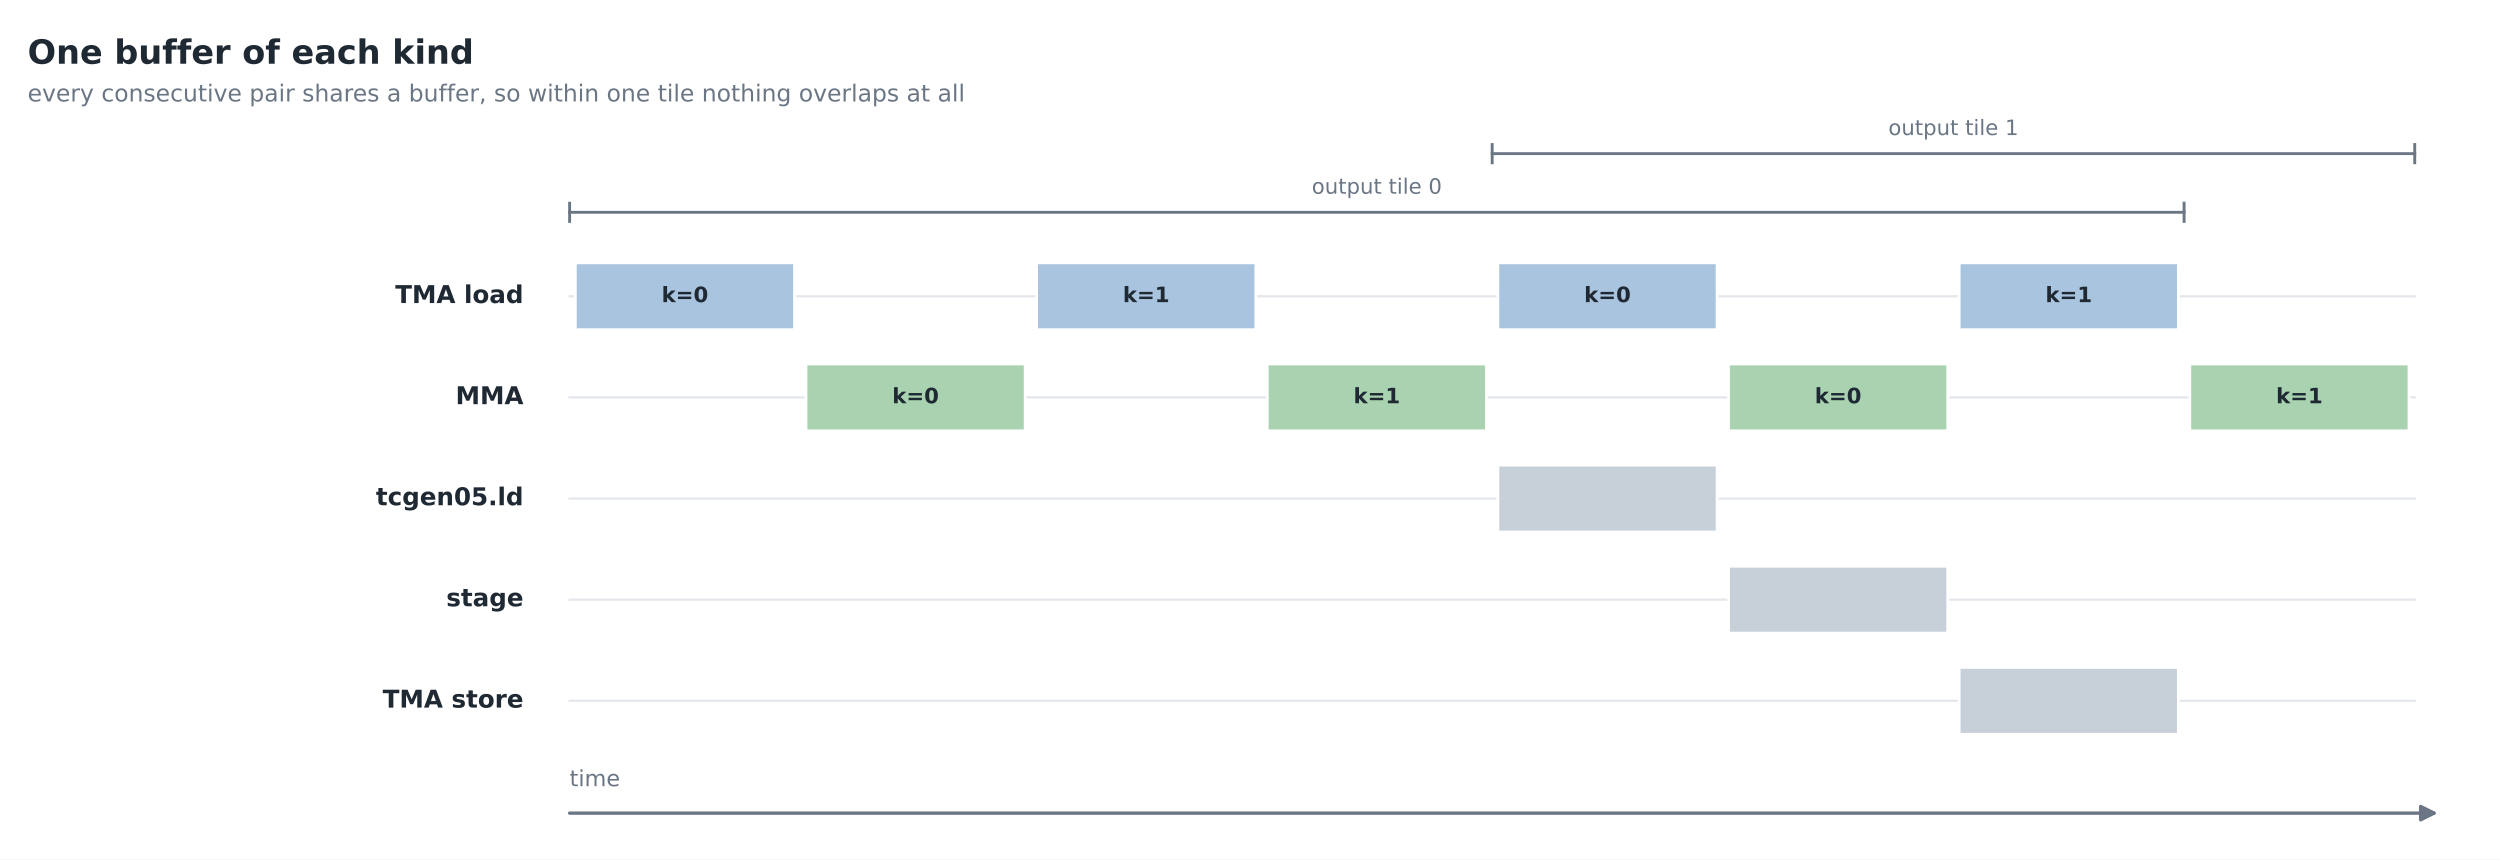
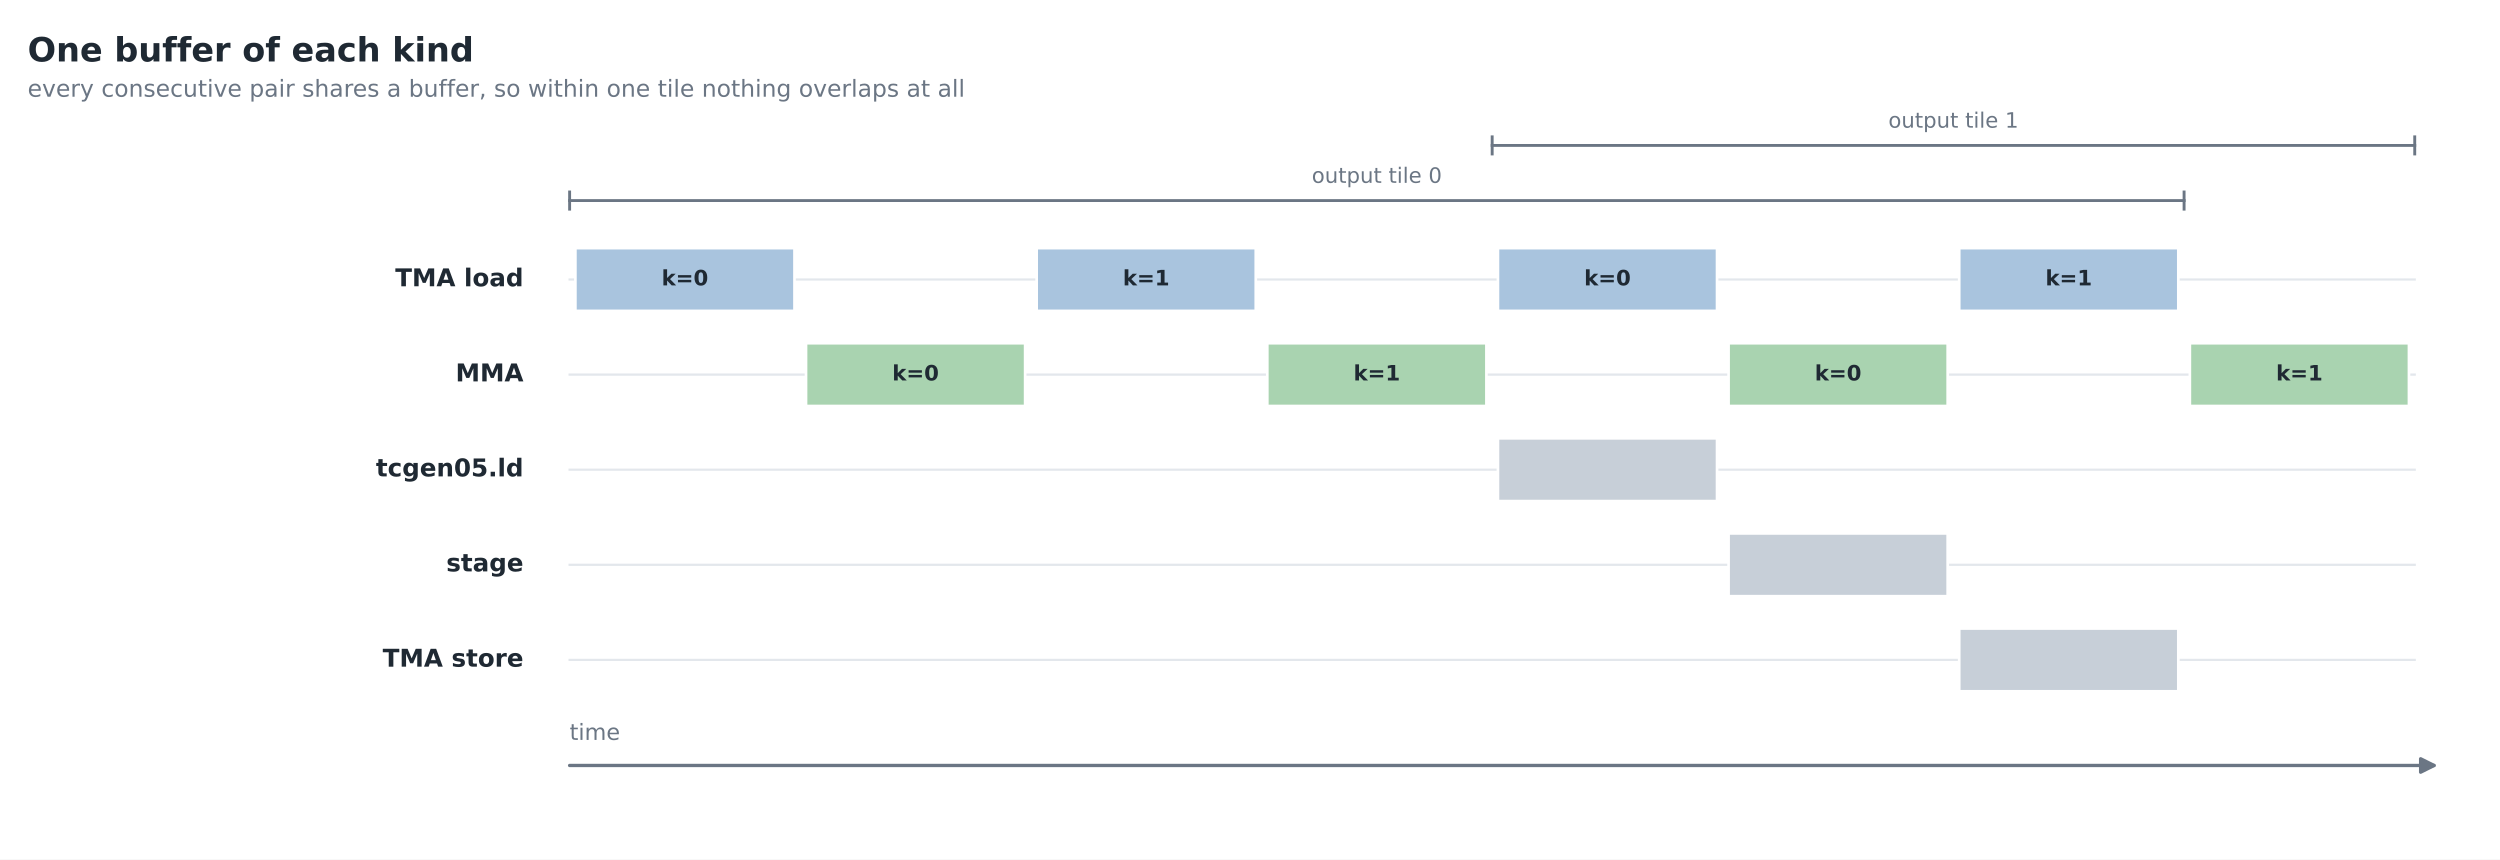
<svg xmlns="http://www.w3.org/2000/svg" xmlns:xlink="http://www.w3.org/1999/xlink" width="1119.2pt" height="384.8pt" viewBox="0 0 1119.2 384.8" version="1.1">
  <defs>
    <style type="text/css">*{stroke-linejoin: round; stroke-linecap: butt}</style>
  </defs>
  <g id="figure_1">
    <g id="patch_1">
      <path d="M 0 384.8  L 1119.2 384.8  L 1119.2 0  L 0 0  z " style="fill: #ffffff" />
    </g>
    <g id="axes_1">
      <g id="line2d_1">
-         <path d="M 255.006 132.629  L 1081.024 132.629  " clip-path="url(#p5049f41bbf)" style="fill: none; stroke: #e3e7ec; stroke-linecap: square" />
+         <path d="M 255.006 125.132  L 1081.024 125.132  " clip-path="url(#pa8f46f84d2)" style="fill: none; stroke: #e3e7ec; stroke-linecap: square" />
      </g>
      <g id="line2d_2">
-         <path d="M 255.006 177.91  L 1081.024 177.91  " clip-path="url(#p5049f41bbf)" style="fill: none; stroke: #e3e7ec; stroke-linecap: square" />
+         <path d="M 255.006 167.707  L 1081.024 167.707  " clip-path="url(#pa8f46f84d2)" style="fill: none; stroke: #e3e7ec; stroke-linecap: square" />
      </g>
      <g id="line2d_3">
-         <path d="M 255.006 223.191  L 1081.024 223.191  " clip-path="url(#p5049f41bbf)" style="fill: none; stroke: #e3e7ec; stroke-linecap: square" />
+         <path d="M 255.006 210.281  L 1081.024 210.281  " clip-path="url(#pa8f46f84d2)" style="fill: none; stroke: #e3e7ec; stroke-linecap: square" />
      </g>
      <g id="line2d_4">
-         <path d="M 255.006 268.472  L 1081.024 268.472  " clip-path="url(#p5049f41bbf)" style="fill: none; stroke: #e3e7ec; stroke-linecap: square" />
+         <path d="M 255.006 252.856  L 1081.024 252.856  " clip-path="url(#pa8f46f84d2)" style="fill: none; stroke: #e3e7ec; stroke-linecap: square" />
      </g>
      <g id="line2d_5">
-         <path d="M 255.006 313.754  L 1081.024 313.754  " clip-path="url(#p5049f41bbf)" style="fill: none; stroke: #e3e7ec; stroke-linecap: square" />
+         <path d="M 255.006 295.431  L 1081.024 295.431  " clip-path="url(#pa8f46f84d2)" style="fill: none; stroke: #e3e7ec; stroke-linecap: square" />
      </g>
      <g id="patch_2">
-         <path d="M 255.006 364.016  Q 673.178 364.016 1089.672 364.016  " clip-path="url(#p5049f41bbf)" style="fill: none; stroke: #6b7684; stroke-width: 1.5; stroke-linecap: round" />
-         <path d="M 1083.672 361.016  L 1089.672 364.016  L 1083.672 367.016  z " clip-path="url(#p5049f41bbf)" style="fill: #6b7684; stroke: #6b7684; stroke-width: 1.5; stroke-linecap: round" />
+         <path d="M 255.006 342.689  Q 673.178 342.689 1089.672 342.689  " clip-path="url(#pa8f46f84d2)" style="fill: none; stroke: #6b7684; stroke-width: 1.5; stroke-linecap: round" />
+         <path d="M 1083.672 339.689  L 1089.672 342.689  L 1083.672 345.689  z " clip-path="url(#pa8f46f84d2)" style="fill: #6b7684; stroke: #6b7684; stroke-width: 1.5; stroke-linecap: round" />
      </g>
      <g id="line2d_6">
-         <path d="M 255.006 95.045  L 977.772 95.045  " clip-path="url(#p5049f41bbf)" style="fill: none; stroke: #6b7684; stroke-width: 1.3; stroke-linecap: square" />
+         <path d="M 255.006 89.795  L 977.772 89.795  " clip-path="url(#pa8f46f84d2)" style="fill: none; stroke: #6b7684; stroke-width: 1.3; stroke-linecap: square" />
      </g>
      <g id="line2d_7">
-         <path d="M 255.006 99.121  L 255.006 90.97  " clip-path="url(#p5049f41bbf)" style="fill: none; stroke: #6b7684; stroke-width: 1.3; stroke-linecap: square" />
+         <path d="M 255.006 93.627  L 255.006 85.963  " clip-path="url(#pa8f46f84d2)" style="fill: none; stroke: #6b7684; stroke-width: 1.3; stroke-linecap: square" />
      </g>
      <g id="line2d_8">
-         <path d="M 977.772 99.121  L 977.772 90.97  " clip-path="url(#p5049f41bbf)" style="fill: none; stroke: #6b7684; stroke-width: 1.3; stroke-linecap: square" />
+         <path d="M 977.772 93.627  L 977.772 85.963  " clip-path="url(#pa8f46f84d2)" style="fill: none; stroke: #6b7684; stroke-width: 1.3; stroke-linecap: square" />
      </g>
      <g id="line2d_9">
-         <path d="M 668.015 68.782  L 1081.024 68.782  " clip-path="url(#p5049f41bbf)" style="fill: none; stroke: #6b7684; stroke-width: 1.3; stroke-linecap: square" />
+         <path d="M 668.015 65.102  L 1081.024 65.102  " clip-path="url(#pa8f46f84d2)" style="fill: none; stroke: #6b7684; stroke-width: 1.3; stroke-linecap: square" />
      </g>
      <g id="line2d_10">
-         <path d="M 668.015 72.858  L 668.015 64.707  " clip-path="url(#p5049f41bbf)" style="fill: none; stroke: #6b7684; stroke-width: 1.3; stroke-linecap: square" />
+         <path d="M 668.015 68.933  L 668.015 61.27  " clip-path="url(#pa8f46f84d2)" style="fill: none; stroke: #6b7684; stroke-width: 1.3; stroke-linecap: square" />
      </g>
      <g id="line2d_11">
-         <path d="M 1081.024 72.858  L 1081.024 64.707  " clip-path="url(#p5049f41bbf)" style="fill: none; stroke: #6b7684; stroke-width: 1.3; stroke-linecap: square" />
+         <path d="M 1081.024 68.933  L 1081.024 61.27  " clip-path="url(#pa8f46f84d2)" style="fill: none; stroke: #6b7684; stroke-width: 1.3; stroke-linecap: square" />
      </g>
      <g id="text_1">
-         <g style="fill: #1f2933" transform="translate(176.9369 135.6642) scale(0.11 -0.11)">
+         <g style="fill: #1f2933" transform="translate(176.9369 128.1673) scale(0.11 -0.11)">
          <defs>
            <path id="DejaVuSans-Bold-54" d="M 31 4666  L 4331 4666  L 4331 3756  L 2784 3756  L 2784 0  L 1581 0  L 1581 3756  L 31 3756  L 31 4666  z " transform="scale(0.015625)" />
            <path id="DejaVuSans-Bold-4d" d="M 588 4666  L 2119 4666  L 3181 2169  L 4250 4666  L 5778 4666  L 5778 0  L 4641 0  L 4641 3413  L 3566 897  L 2803 897  L 1728 3413  L 1728 0  L 588 0  L 588 4666  z " transform="scale(0.015625)" />
            <path id="DejaVuSans-Bold-41" d="M 3419 850  L 1538 850  L 1241 0  L 31 0  L 1759 4666  L 3194 4666  L 4922 0  L 3713 0  L 3419 850  z M 1838 1716  L 3116 1716  L 2478 3572  L 1838 1716  z " transform="scale(0.015625)" />
            <path id="DejaVuSans-Bold-20" transform="scale(0.015625)" />
            <path id="DejaVuSans-Bold-6c" d="M 538 4863  L 1656 4863  L 1656 0  L 538 0  L 538 4863  z " transform="scale(0.015625)" />
            <path id="DejaVuSans-Bold-6f" d="M 2203 2784  Q 1831 2784 1636 2517  Q 1441 2250 1441 1747  Q 1441 1244 1636 976  Q 1831 709 2203 709  Q 2569 709 2762 976  Q 2956 1244 2956 1747  Q 2956 2250 2762 2517  Q 2569 2784 2203 2784  z M 2203 3584  Q 3106 3584 3614 3096  Q 4122 2609 4122 1747  Q 4122 884 3614 396  Q 3106 -91 2203 -91  Q 1297 -91 786 396  Q 275 884 275 1747  Q 275 2609 786 3096  Q 1297 3584 2203 3584  z " transform="scale(0.015625)" />
            <path id="DejaVuSans-Bold-61" d="M 2106 1575  Q 1756 1575 1579 1456  Q 1403 1338 1403 1106  Q 1403 894 1545 773  Q 1688 653 1941 653  Q 2256 653 2472 879  Q 2688 1106 2688 1447  L 2688 1575  L 2106 1575  z M 3816 1997  L 3816 0  L 2688 0  L 2688 519  Q 2463 200 2181 54  Q 1900 -91 1497 -91  Q 953 -91 614 226  Q 275 544 275 1050  Q 275 1666 698 1953  Q 1122 2241 2028 2241  L 2688 2241  L 2688 2328  Q 2688 2594 2478 2717  Q 2269 2841 1825 2841  Q 1466 2841 1156 2769  Q 847 2697 581 2553  L 581 3406  Q 941 3494 1303 3539  Q 1666 3584 2028 3584  Q 2975 3584 3395 3211  Q 3816 2838 3816 1997  z " transform="scale(0.015625)" />
            <path id="DejaVuSans-Bold-64" d="M 2919 2988  L 2919 4863  L 4044 4863  L 4044 0  L 2919 0  L 2919 506  Q 2688 197 2409 53  Q 2131 -91 1766 -91  Q 1119 -91 703 423  Q 288 938 288 1747  Q 288 2556 703 3070  Q 1119 3584 1766 3584  Q 2128 3584 2408 3439  Q 2688 3294 2919 2988  z M 2181 722  Q 2541 722 2730 984  Q 2919 1247 2919 1747  Q 2919 2247 2730 2509  Q 2541 2772 2181 2772  Q 1825 2772 1636 2509  Q 1447 2247 1447 1747  Q 1447 1247 1636 984  Q 1825 722 2181 722  z " transform="scale(0.015625)" />
          </defs>
          <use xlink:href="#DejaVuSans-Bold-54" />
          <use xlink:href="#DejaVuSans-Bold-4d" transform="translate(68.21289 0)" />
          <use xlink:href="#DejaVuSans-Bold-41" transform="translate(167.7246 0)" />
          <use xlink:href="#DejaVuSans-Bold-20" transform="translate(245.1172 0)" />
          <use xlink:href="#DejaVuSans-Bold-6c" transform="translate(279.9316 0)" />
          <use xlink:href="#DejaVuSans-Bold-6f" transform="translate(314.209 0)" />
          <use xlink:href="#DejaVuSans-Bold-61" transform="translate(382.9102 0)" />
          <use xlink:href="#DejaVuSans-Bold-64" transform="translate(450.3906 0)" />
        </g>
      </g>
      <g id="text_2">
-         <g style="fill: #1f2933" transform="translate(203.9487 180.9453) scale(0.11 -0.11)">
+         <g style="fill: #1f2933" transform="translate(203.9487 170.742) scale(0.11 -0.11)">
          <use xlink:href="#DejaVuSans-Bold-4d" />
          <use xlink:href="#DejaVuSans-Bold-4d" transform="translate(99.51172 0)" />
          <use xlink:href="#DejaVuSans-Bold-41" transform="translate(199.0234 0)" />
        </g>
      </g>
      <g id="text_3">
-         <g style="fill: #1f2933" transform="translate(168.2812 226.1835) scale(0.11 -0.11)">
+         <g style="fill: #1f2933" transform="translate(168.2812 213.2737) scale(0.11 -0.11)">
          <defs>
            <path id="DejaVuSans-Bold-74" d="M 1759 4494  L 1759 3500  L 2913 3500  L 2913 2700  L 1759 2700  L 1759 1216  Q 1759 972 1856 886  Q 1953 800 2241 800  L 2816 800  L 2816 0  L 1856 0  Q 1194 0 917 276  Q 641 553 641 1216  L 641 2700  L 84 2700  L 84 3500  L 641 3500  L 641 4494  L 1759 4494  z " transform="scale(0.015625)" />
            <path id="DejaVuSans-Bold-63" d="M 3366 3391  L 3366 2478  Q 3138 2634 2908 2709  Q 2678 2784 2431 2784  Q 1963 2784 1702 2511  Q 1441 2238 1441 1747  Q 1441 1256 1702 982  Q 1963 709 2431 709  Q 2694 709 2930 787  Q 3166 866 3366 1019  L 3366 103  Q 3103 6 2833 -42  Q 2563 -91 2291 -91  Q 1344 -91 809 395  Q 275 881 275 1747  Q 275 2613 809 3098  Q 1344 3584 2291 3584  Q 2566 3584 2833 3536  Q 3100 3488 3366 3391  z " transform="scale(0.015625)" />
            <path id="DejaVuSans-Bold-67" d="M 2919 594  Q 2688 288 2409 144  Q 2131 0 1766 0  Q 1125 0 706 504  Q 288 1009 288 1791  Q 288 2575 706 3076  Q 1125 3578 1766 3578  Q 2131 3578 2409 3434  Q 2688 3291 2919 2981  L 2919 3500  L 4044 3500  L 4044 353  Q 4044 -491 3511 -936  Q 2978 -1381 1966 -1381  Q 1638 -1381 1331 -1331  Q 1025 -1281 716 -1178  L 716 -306  Q 1009 -475 1290 -558  Q 1572 -641 1856 -641  Q 2406 -641 2662 -400  Q 2919 -159 2919 353  L 2919 594  z M 2181 2772  Q 1834 2772 1640 2515  Q 1447 2259 1447 1791  Q 1447 1309 1634 1061  Q 1822 813 2181 813  Q 2531 813 2725 1069  Q 2919 1325 2919 1791  Q 2919 2259 2725 2515  Q 2531 2772 2181 2772  z " transform="scale(0.015625)" />
            <path id="DejaVuSans-Bold-65" d="M 4031 1759  L 4031 1441  L 1416 1441  Q 1456 1047 1700 850  Q 1944 653 2381 653  Q 2734 653 3104 758  Q 3475 863 3866 1075  L 3866 213  Q 3469 63 3072 -14  Q 2675 -91 2278 -91  Q 1328 -91 801 392  Q 275 875 275 1747  Q 275 2603 792 3093  Q 1309 3584 2216 3584  Q 3041 3584 3536 3087  Q 4031 2591 4031 1759  z M 2881 2131  Q 2881 2450 2695 2645  Q 2509 2841 2209 2841  Q 1884 2841 1681 2658  Q 1478 2475 1428 2131  L 2881 2131  z " transform="scale(0.015625)" />
            <path id="DejaVuSans-Bold-6e" d="M 4056 2131  L 4056 0  L 2931 0  L 2931 347  L 2931 1631  Q 2931 2084 2911 2256  Q 2891 2428 2841 2509  Q 2775 2619 2662 2680  Q 2550 2741 2406 2741  Q 2056 2741 1856 2470  Q 1656 2200 1656 1722  L 1656 0  L 538 0  L 538 3500  L 1656 3500  L 1656 2988  Q 1909 3294 2193 3439  Q 2478 3584 2822 3584  Q 3428 3584 3742 3212  Q 4056 2841 4056 2131  z " transform="scale(0.015625)" />
            <path id="DejaVuSans-Bold-30" d="M 2944 2338  Q 2944 3213 2780 3570  Q 2616 3928 2228 3928  Q 1841 3928 1675 3570  Q 1509 3213 1509 2338  Q 1509 1453 1675 1090  Q 1841 728 2228 728  Q 2613 728 2778 1090  Q 2944 1453 2944 2338  z M 4147 2328  Q 4147 1169 3647 539  Q 3147 -91 2228 -91  Q 1306 -91 806 539  Q 306 1169 306 2328  Q 306 3491 806 4120  Q 1306 4750 2228 4750  Q 3147 4750 3647 4120  Q 4147 3491 4147 2328  z " transform="scale(0.015625)" />
            <path id="DejaVuSans-Bold-35" d="M 678 4666  L 3669 4666  L 3669 3781  L 1638 3781  L 1638 3059  Q 1775 3097 1914 3117  Q 2053 3138 2203 3138  Q 3056 3138 3531 2711  Q 4006 2284 4006 1522  Q 4006 766 3489 337  Q 2972 -91 2053 -91  Q 1656 -91 1267 -14  Q 878 63 494 219  L 494 1166  Q 875 947 1217 837  Q 1559 728 1863 728  Q 2300 728 2551 942  Q 2803 1156 2803 1522  Q 2803 1891 2551 2103  Q 2300 2316 1863 2316  Q 1603 2316 1309 2248  Q 1016 2181 678 2041  L 678 4666  z " transform="scale(0.015625)" />
            <path id="DejaVuSans-Bold-2e" d="M 653 1209  L 1778 1209  L 1778 0  L 653 0  L 653 1209  z " transform="scale(0.015625)" />
          </defs>
          <use xlink:href="#DejaVuSans-Bold-74" />
          <use xlink:href="#DejaVuSans-Bold-63" transform="translate(47.80273 0)" />
          <use xlink:href="#DejaVuSans-Bold-67" transform="translate(107.0801 0)" />
          <use xlink:href="#DejaVuSans-Bold-65" transform="translate(178.6621 0)" />
          <use xlink:href="#DejaVuSans-Bold-6e" transform="translate(246.4844 0)" />
          <use xlink:href="#DejaVuSans-Bold-30" transform="translate(317.6758 0)" />
          <use xlink:href="#DejaVuSans-Bold-35" transform="translate(387.2559 0)" />
          <use xlink:href="#DejaVuSans-Bold-2e" transform="translate(456.8359 0)" />
          <use xlink:href="#DejaVuSans-Bold-6c" transform="translate(494.8242 0)" />
          <use xlink:href="#DejaVuSans-Bold-64" transform="translate(529.1016 0)" />
        </g>
      </g>
      <g id="text_4">
-         <g style="fill: #1f2933" transform="translate(199.7928 271.4217) scale(0.11 -0.11)">
+         <g style="fill: #1f2933" transform="translate(199.7928 255.8055) scale(0.11 -0.11)">
          <defs>
            <path id="DejaVuSans-Bold-73" d="M 3272 3391  L 3272 2541  Q 2913 2691 2578 2766  Q 2244 2841 1947 2841  Q 1628 2841 1473 2761  Q 1319 2681 1319 2516  Q 1319 2381 1436 2309  Q 1553 2238 1856 2203  L 2053 2175  Q 2913 2066 3209 1816  Q 3506 1566 3506 1031  Q 3506 472 3093 190  Q 2681 -91 1863 -91  Q 1516 -91 1145 -36  Q 775 19 384 128  L 384 978  Q 719 816 1070 734  Q 1422 653 1784 653  Q 2113 653 2278 743  Q 2444 834 2444 1013  Q 2444 1163 2330 1236  Q 2216 1309 1875 1350  L 1678 1375  Q 931 1469 631 1722  Q 331 1975 331 2491  Q 331 3047 712 3315  Q 1094 3584 1881 3584  Q 2191 3584 2531 3537  Q 2872 3491 3272 3391  z " transform="scale(0.015625)" />
          </defs>
          <use xlink:href="#DejaVuSans-Bold-73" />
          <use xlink:href="#DejaVuSans-Bold-74" transform="translate(59.52148 0)" />
          <use xlink:href="#DejaVuSans-Bold-61" transform="translate(107.3242 0)" />
          <use xlink:href="#DejaVuSans-Bold-67" transform="translate(174.8047 0)" />
          <use xlink:href="#DejaVuSans-Bold-65" transform="translate(246.3867 0)" />
        </g>
      </g>
      <g id="text_5">
-         <g style="fill: #1f2933" transform="translate(171.3148 316.7889) scale(0.11 -0.11)">
+         <g style="fill: #1f2933" transform="translate(171.3148 298.4661) scale(0.11 -0.11)">
          <defs>
            <path id="DejaVuSans-Bold-72" d="M 3138 2547  Q 2991 2616 2845 2648  Q 2700 2681 2553 2681  Q 2122 2681 1889 2404  Q 1656 2128 1656 1613  L 1656 0  L 538 0  L 538 3500  L 1656 3500  L 1656 2925  Q 1872 3269 2151 3426  Q 2431 3584 2822 3584  Q 2878 3584 2943 3579  Q 3009 3575 3134 3559  L 3138 2547  z " transform="scale(0.015625)" />
          </defs>
          <use xlink:href="#DejaVuSans-Bold-54" />
          <use xlink:href="#DejaVuSans-Bold-4d" transform="translate(68.21289 0)" />
          <use xlink:href="#DejaVuSans-Bold-41" transform="translate(167.7246 0)" />
          <use xlink:href="#DejaVuSans-Bold-20" transform="translate(245.1172 0)" />
          <use xlink:href="#DejaVuSans-Bold-73" transform="translate(279.9316 0)" />
          <use xlink:href="#DejaVuSans-Bold-74" transform="translate(339.4531 0)" />
          <use xlink:href="#DejaVuSans-Bold-6f" transform="translate(387.2559 0)" />
          <use xlink:href="#DejaVuSans-Bold-72" transform="translate(455.957 0)" />
          <use xlink:href="#DejaVuSans-Bold-65" transform="translate(505.2734 0)" />
        </g>
      </g>
      <g id="patch_3">
-         <path d="M 257.587 147.572  L 355.677 147.572  L 355.677 117.686  L 257.587 117.686  z " clip-path="url(#p5049f41bbf)" style="fill: #a9c4de; stroke: #ffffff; stroke-width: 1.2; stroke-linejoin: miter" />
+         <path d="M 257.587 139.182  L 355.677 139.182  L 355.677 111.082  L 257.587 111.082  z " clip-path="url(#pa8f46f84d2)" style="fill: #a9c4de; stroke: #ffffff; stroke-width: 1.2; stroke-linejoin: miter" />
      </g>
      <g id="patch_4">
-         <path d="M 360.839 192.853  L 458.929 192.853  L 458.929 162.967  L 360.839 162.967  z " clip-path="url(#p5049f41bbf)" style="fill: #a9d3b0; stroke: #ffffff; stroke-width: 1.2; stroke-linejoin: miter" />
+         <path d="M 360.839 181.756  L 458.929 181.756  L 458.929 153.657  L 360.839 153.657  z " clip-path="url(#pa8f46f84d2)" style="fill: #a9d3b0; stroke: #ffffff; stroke-width: 1.2; stroke-linejoin: miter" />
      </g>
      <g id="patch_5">
-         <path d="M 464.092 147.572  L 562.181 147.572  L 562.181 117.686  L 464.092 117.686  z " clip-path="url(#p5049f41bbf)" style="fill: #a9c4de; stroke: #ffffff; stroke-width: 1.2; stroke-linejoin: miter" />
+         <path d="M 464.092 139.182  L 562.181 139.182  L 562.181 111.082  L 464.092 111.082  z " clip-path="url(#pa8f46f84d2)" style="fill: #a9c4de; stroke: #ffffff; stroke-width: 1.2; stroke-linejoin: miter" />
      </g>
      <g id="patch_6">
-         <path d="M 567.344 192.853  L 665.434 192.853  L 665.434 162.967  L 567.344 162.967  z " clip-path="url(#p5049f41bbf)" style="fill: #a9d3b0; stroke: #ffffff; stroke-width: 1.2; stroke-linejoin: miter" />
+         <path d="M 567.344 181.756  L 665.434 181.756  L 665.434 153.657  L 567.344 153.657  z " clip-path="url(#pa8f46f84d2)" style="fill: #a9d3b0; stroke: #ffffff; stroke-width: 1.2; stroke-linejoin: miter" />
      </g>
      <g id="patch_7">
-         <path d="M 670.596 238.134  L 768.686 238.134  L 768.686 208.248  L 670.596 208.248  z " clip-path="url(#p5049f41bbf)" style="fill: #c7cfd8; stroke: #ffffff; stroke-width: 1.2; stroke-linejoin: miter" />
+         <path d="M 670.596 224.331  L 768.686 224.331  L 768.686 196.232  L 670.596 196.232  z " clip-path="url(#pa8f46f84d2)" style="fill: #c7cfd8; stroke: #ffffff; stroke-width: 1.2; stroke-linejoin: miter" />
      </g>
      <g id="patch_8">
-         <path d="M 773.849 283.415  L 871.938 283.415  L 871.938 253.53  L 773.849 253.53  z " clip-path="url(#p5049f41bbf)" style="fill: #c7cfd8; stroke: #ffffff; stroke-width: 1.2; stroke-linejoin: miter" />
+         <path d="M 773.849 266.906  L 871.938 266.906  L 871.938 238.806  L 773.849 238.806  z " clip-path="url(#pa8f46f84d2)" style="fill: #c7cfd8; stroke: #ffffff; stroke-width: 1.2; stroke-linejoin: miter" />
      </g>
      <g id="patch_9">
-         <path d="M 877.101 328.696  L 975.191 328.696  L 975.191 298.811  L 877.101 298.811  z " clip-path="url(#p5049f41bbf)" style="fill: #c7cfd8; stroke: #ffffff; stroke-width: 1.2; stroke-linejoin: miter" />
+         <path d="M 877.101 309.48  L 975.191 309.48  L 975.191 281.381  L 877.101 281.381  z " clip-path="url(#pa8f46f84d2)" style="fill: #c7cfd8; stroke: #ffffff; stroke-width: 1.2; stroke-linejoin: miter" />
      </g>
      <g id="patch_10">
-         <path d="M 670.596 147.572  L 768.686 147.572  L 768.686 117.686  L 670.596 117.686  z " clip-path="url(#p5049f41bbf)" style="fill: #a9c4de; stroke: #ffffff; stroke-width: 1.2; stroke-linejoin: miter" />
+         <path d="M 670.596 139.182  L 768.686 139.182  L 768.686 111.082  L 670.596 111.082  z " clip-path="url(#pa8f46f84d2)" style="fill: #a9c4de; stroke: #ffffff; stroke-width: 1.2; stroke-linejoin: miter" />
      </g>
      <g id="patch_11">
-         <path d="M 773.849 192.853  L 871.938 192.853  L 871.938 162.967  L 773.849 162.967  z " clip-path="url(#p5049f41bbf)" style="fill: #a9d3b0; stroke: #ffffff; stroke-width: 1.2; stroke-linejoin: miter" />
+         <path d="M 773.849 181.756  L 871.938 181.756  L 871.938 153.657  L 773.849 153.657  z " clip-path="url(#pa8f46f84d2)" style="fill: #a9d3b0; stroke: #ffffff; stroke-width: 1.2; stroke-linejoin: miter" />
      </g>
      <g id="patch_12">
-         <path d="M 877.101 147.572  L 975.191 147.572  L 975.191 117.686  L 877.101 117.686  z " clip-path="url(#p5049f41bbf)" style="fill: #a9c4de; stroke: #ffffff; stroke-width: 1.2; stroke-linejoin: miter" />
+         <path d="M 877.101 139.182  L 975.191 139.182  L 975.191 111.082  L 877.101 111.082  z " clip-path="url(#pa8f46f84d2)" style="fill: #a9c4de; stroke: #ffffff; stroke-width: 1.2; stroke-linejoin: miter" />
      </g>
      <g id="patch_13">
-         <path d="M 980.353 192.853  L 1078.443 192.853  L 1078.443 162.967  L 980.353 162.967  z " clip-path="url(#p5049f41bbf)" style="fill: #a9d3b0; stroke: #ffffff; stroke-width: 1.2; stroke-linejoin: miter" />
+         <path d="M 980.353 181.756  L 1078.443 181.756  L 1078.443 153.657  L 980.353 153.657  z " clip-path="url(#pa8f46f84d2)" style="fill: #a9d3b0; stroke: #ffffff; stroke-width: 1.2; stroke-linejoin: miter" />
      </g>
      <g id="text_6">
-         <g style="fill: #6b7684" transform="translate(587.2564 86.73041) scale(0.095 -0.095)">
+         <g style="fill: #6b7684" transform="translate(587.2564 81.85878) scale(0.095 -0.095)">
          <defs>
            <path id="DejaVuSans-6f" d="M 1959 3097  Q 1497 3097 1228 2736  Q 959 2375 959 1747  Q 959 1119 1226 758  Q 1494 397 1959 397  Q 2419 397 2687 759  Q 2956 1122 2956 1747  Q 2956 2369 2687 2733  Q 2419 3097 1959 3097  z M 1959 3584  Q 2709 3584 3137 3096  Q 3566 2609 3566 1747  Q 3566 888 3137 398  Q 2709 -91 1959 -91  Q 1206 -91 779 398  Q 353 888 353 1747  Q 353 2609 779 3096  Q 1206 3584 1959 3584  z " transform="scale(0.015625)" />
            <path id="DejaVuSans-75" d="M 544 1381  L 544 3500  L 1119 3500  L 1119 1403  Q 1119 906 1312 657  Q 1506 409 1894 409  Q 2359 409 2629 706  Q 2900 1003 2900 1516  L 2900 3500  L 3475 3500  L 3475 0  L 2900 0  L 2900 538  Q 2691 219 2414 64  Q 2138 -91 1772 -91  Q 1169 -91 856 284  Q 544 659 544 1381  z M 1991 3584  L 1991 3584  z " transform="scale(0.015625)" />
            <path id="DejaVuSans-74" d="M 1172 4494  L 1172 3500  L 2356 3500  L 2356 3053  L 1172 3053  L 1172 1153  Q 1172 725 1289 603  Q 1406 481 1766 481  L 2356 481  L 2356 0  L 1766 0  Q 1100 0 847 248  Q 594 497 594 1153  L 594 3053  L 172 3053  L 172 3500  L 594 3500  L 594 4494  L 1172 4494  z " transform="scale(0.015625)" />
            <path id="DejaVuSans-70" d="M 1159 525  L 1159 -1331  L 581 -1331  L 581 3500  L 1159 3500  L 1159 2969  Q 1341 3281 1617 3432  Q 1894 3584 2278 3584  Q 2916 3584 3314 3078  Q 3713 2572 3713 1747  Q 3713 922 3314 415  Q 2916 -91 2278 -91  Q 1894 -91 1617 61  Q 1341 213 1159 525  z M 3116 1747  Q 3116 2381 2855 2742  Q 2594 3103 2138 3103  Q 1681 3103 1420 2742  Q 1159 2381 1159 1747  Q 1159 1113 1420 752  Q 1681 391 2138 391  Q 2594 391 2855 752  Q 3116 1113 3116 1747  z " transform="scale(0.015625)" />
            <path id="DejaVuSans-20" transform="scale(0.015625)" />
            <path id="DejaVuSans-69" d="M 603 3500  L 1178 3500  L 1178 0  L 603 0  L 603 3500  z M 603 4863  L 1178 4863  L 1178 4134  L 603 4134  L 603 4863  z " transform="scale(0.015625)" />
            <path id="DejaVuSans-6c" d="M 603 4863  L 1178 4863  L 1178 0  L 603 0  L 603 4863  z " transform="scale(0.015625)" />
            <path id="DejaVuSans-65" d="M 3597 1894  L 3597 1613  L 953 1613  Q 991 1019 1311 708  Q 1631 397 2203 397  Q 2534 397 2845 478  Q 3156 559 3463 722  L 3463 178  Q 3153 47 2828 -22  Q 2503 -91 2169 -91  Q 1331 -91 842 396  Q 353 884 353 1716  Q 353 2575 817 3079  Q 1281 3584 2069 3584  Q 2775 3584 3186 3129  Q 3597 2675 3597 1894  z M 3022 2063  Q 3016 2534 2758 2815  Q 2500 3097 2075 3097  Q 1594 3097 1305 2825  Q 1016 2553 972 2059  L 3022 2063  z " transform="scale(0.015625)" />
            <path id="DejaVuSans-30" d="M 2034 4250  Q 1547 4250 1301 3770  Q 1056 3291 1056 2328  Q 1056 1369 1301 889  Q 1547 409 2034 409  Q 2525 409 2770 889  Q 3016 1369 3016 2328  Q 3016 3291 2770 3770  Q 2525 4250 2034 4250  z M 2034 4750  Q 2819 4750 3233 4129  Q 3647 3509 3647 2328  Q 3647 1150 3233 529  Q 2819 -91 2034 -91  Q 1250 -91 836 529  Q 422 1150 422 2328  Q 422 3509 836 4129  Q 1250 4750 2034 4750  z " transform="scale(0.015625)" />
          </defs>
          <use xlink:href="#DejaVuSans-6f" />
          <use xlink:href="#DejaVuSans-75" transform="translate(61.18164 0)" />
          <use xlink:href="#DejaVuSans-74" transform="translate(124.5605 0)" />
          <use xlink:href="#DejaVuSans-70" transform="translate(163.7695 0)" />
          <use xlink:href="#DejaVuSans-75" transform="translate(227.2461 0)" />
          <use xlink:href="#DejaVuSans-74" transform="translate(290.625 0)" />
          <use xlink:href="#DejaVuSans-20" transform="translate(329.834 0)" />
          <use xlink:href="#DejaVuSans-74" transform="translate(361.6211 0)" />
          <use xlink:href="#DejaVuSans-69" transform="translate(400.8301 0)" />
          <use xlink:href="#DejaVuSans-6c" transform="translate(428.6133 0)" />
          <use xlink:href="#DejaVuSans-65" transform="translate(456.3965 0)" />
          <use xlink:href="#DejaVuSans-20" transform="translate(517.9199 0)" />
          <use xlink:href="#DejaVuSans-30" transform="translate(549.707 0)" />
        </g>
      </g>
      <g id="text_7">
-         <g style="fill: #6b7684" transform="translate(845.3873 60.46733) scale(0.095 -0.095)">
+         <g style="fill: #6b7684" transform="translate(845.3873 57.16545) scale(0.095 -0.095)">
          <defs>
            <path id="DejaVuSans-31" d="M 794 531  L 1825 531  L 1825 4091  L 703 3866  L 703 4441  L 1819 4666  L 2450 4666  L 2450 531  L 3481 531  L 3481 0  L 794 0  L 794 531  z " transform="scale(0.015625)" />
          </defs>
          <use xlink:href="#DejaVuSans-6f" />
          <use xlink:href="#DejaVuSans-75" transform="translate(61.18164 0)" />
          <use xlink:href="#DejaVuSans-74" transform="translate(124.5605 0)" />
          <use xlink:href="#DejaVuSans-70" transform="translate(163.7695 0)" />
          <use xlink:href="#DejaVuSans-75" transform="translate(227.2461 0)" />
          <use xlink:href="#DejaVuSans-74" transform="translate(290.625 0)" />
          <use xlink:href="#DejaVuSans-20" transform="translate(329.834 0)" />
          <use xlink:href="#DejaVuSans-74" transform="translate(361.6211 0)" />
          <use xlink:href="#DejaVuSans-69" transform="translate(400.8301 0)" />
          <use xlink:href="#DejaVuSans-6c" transform="translate(428.6133 0)" />
          <use xlink:href="#DejaVuSans-65" transform="translate(456.3965 0)" />
          <use xlink:href="#DejaVuSans-20" transform="translate(517.9199 0)" />
          <use xlink:href="#DejaVuSans-31" transform="translate(549.707 0)" />
        </g>
      </g>
      <g id="text_8">
-         <g style="fill: #6b7684" transform="translate(255.0056 351.9741) scale(0.1 -0.1)">
+         <g style="fill: #6b7684" transform="translate(255.0056 331.2426) scale(0.1 -0.1)">
          <defs>
            <path id="DejaVuSans-6d" d="M 3328 2828  Q 3544 3216 3844 3400  Q 4144 3584 4550 3584  Q 5097 3584 5394 3201  Q 5691 2819 5691 2113  L 5691 0  L 5113 0  L 5113 2094  Q 5113 2597 4934 2840  Q 4756 3084 4391 3084  Q 3944 3084 3684 2787  Q 3425 2491 3425 1978  L 3425 0  L 2847 0  L 2847 2094  Q 2847 2600 2669 2842  Q 2491 3084 2119 3084  Q 1678 3084 1418 2786  Q 1159 2488 1159 1978  L 1159 0  L 581 0  L 581 3500  L 1159 3500  L 1159 2956  Q 1356 3278 1631 3431  Q 1906 3584 2284 3584  Q 2666 3584 2933 3390  Q 3200 3197 3328 2828  z " transform="scale(0.015625)" />
          </defs>
          <use xlink:href="#DejaVuSans-74" />
          <use xlink:href="#DejaVuSans-69" transform="translate(39.20898 0)" />
          <use xlink:href="#DejaVuSans-6d" transform="translate(66.99219 0)" />
          <use xlink:href="#DejaVuSans-65" transform="translate(164.4043 0)" />
        </g>
      </g>
      <g id="text_9">
-         <g style="fill: #1f2933" transform="translate(12.36262 28.54591) scale(0.15 -0.15)">
+         <g style="fill: #1f2933" transform="translate(12.36262 27.51745) scale(0.15 -0.15)">
          <defs>
            <path id="DejaVuSans-Bold-4f" d="M 2719 3878  Q 2169 3878 1866 3472  Q 1563 3066 1563 2328  Q 1563 1594 1866 1187  Q 2169 781 2719 781  Q 3272 781 3575 1187  Q 3878 1594 3878 2328  Q 3878 3066 3575 3472  Q 3272 3878 2719 3878  z M 2719 4750  Q 3844 4750 4481 4106  Q 5119 3463 5119 2328  Q 5119 1197 4481 553  Q 3844 -91 2719 -91  Q 1597 -91 958 553  Q 319 1197 319 2328  Q 319 3463 958 4106  Q 1597 4750 2719 4750  z " transform="scale(0.015625)" />
            <path id="DejaVuSans-Bold-62" d="M 2400 722  Q 2759 722 2948 984  Q 3138 1247 3138 1747  Q 3138 2247 2948 2509  Q 2759 2772 2400 2772  Q 2041 2772 1848 2508  Q 1656 2244 1656 1747  Q 1656 1250 1848 986  Q 2041 722 2400 722  z M 1656 2988  Q 1888 3294 2169 3439  Q 2450 3584 2816 3584  Q 3463 3584 3878 3070  Q 4294 2556 4294 1747  Q 4294 938 3878 423  Q 3463 -91 2816 -91  Q 2450 -91 2169 54  Q 1888 200 1656 506  L 1656 0  L 538 0  L 538 4863  L 1656 4863  L 1656 2988  z " transform="scale(0.015625)" />
            <path id="DejaVuSans-Bold-75" d="M 500 1363  L 500 3500  L 1625 3500  L 1625 3150  Q 1625 2866 1622 2436  Q 1619 2006 1619 1863  Q 1619 1441 1641 1255  Q 1663 1069 1716 984  Q 1784 875 1895 815  Q 2006 756 2150 756  Q 2500 756 2700 1025  Q 2900 1294 2900 1772  L 2900 3500  L 4019 3500  L 4019 0  L 2900 0  L 2900 506  Q 2647 200 2364 54  Q 2081 -91 1741 -91  Q 1134 -91 817 281  Q 500 653 500 1363  z " transform="scale(0.015625)" />
            <path id="DejaVuSans-Bold-66" d="M 2841 4863  L 2841 4128  L 2222 4128  Q 1984 4128 1890 4042  Q 1797 3956 1797 3744  L 1797 3500  L 2753 3500  L 2753 2700  L 1797 2700  L 1797 0  L 678 0  L 678 2700  L 122 2700  L 122 3500  L 678 3500  L 678 3744  Q 678 4316 997 4589  Q 1316 4863 1984 4863  L 2841 4863  z " transform="scale(0.015625)" />
            <path id="DejaVuSans-Bold-68" d="M 4056 2131  L 4056 0  L 2931 0  L 2931 347  L 2931 1625  Q 2931 2084 2911 2256  Q 2891 2428 2841 2509  Q 2775 2619 2662 2680  Q 2550 2741 2406 2741  Q 2056 2741 1856 2470  Q 1656 2200 1656 1722  L 1656 0  L 538 0  L 538 4863  L 1656 4863  L 1656 2988  Q 1909 3294 2193 3439  Q 2478 3584 2822 3584  Q 3428 3584 3742 3212  Q 4056 2841 4056 2131  z " transform="scale(0.015625)" />
            <path id="DejaVuSans-Bold-6b" d="M 538 4863  L 1656 4863  L 1656 2216  L 2944 3500  L 4244 3500  L 2534 1894  L 4378 0  L 3022 0  L 1656 1459  L 1656 0  L 538 0  L 538 4863  z " transform="scale(0.015625)" />
            <path id="DejaVuSans-Bold-69" d="M 538 3500  L 1656 3500  L 1656 0  L 538 0  L 538 3500  z M 538 4863  L 1656 4863  L 1656 3950  L 538 3950  L 538 4863  z " transform="scale(0.015625)" />
          </defs>
          <use xlink:href="#DejaVuSans-Bold-4f" />
          <use xlink:href="#DejaVuSans-Bold-6e" transform="translate(85.00977 0)" />
          <use xlink:href="#DejaVuSans-Bold-65" transform="translate(156.2012 0)" />
          <use xlink:href="#DejaVuSans-Bold-20" transform="translate(224.0234 0)" />
          <use xlink:href="#DejaVuSans-Bold-62" transform="translate(258.8379 0)" />
          <use xlink:href="#DejaVuSans-Bold-75" transform="translate(330.4199 0)" />
          <use xlink:href="#DejaVuSans-Bold-66" transform="translate(401.6113 0)" />
          <use xlink:href="#DejaVuSans-Bold-66" transform="translate(445.1172 0)" />
          <use xlink:href="#DejaVuSans-Bold-65" transform="translate(488.623 0)" />
          <use xlink:href="#DejaVuSans-Bold-72" transform="translate(556.4453 0)" />
          <use xlink:href="#DejaVuSans-Bold-20" transform="translate(605.7617 0)" />
          <use xlink:href="#DejaVuSans-Bold-6f" transform="translate(640.5762 0)" />
          <use xlink:href="#DejaVuSans-Bold-66" transform="translate(709.2773 0)" />
          <use xlink:href="#DejaVuSans-Bold-20" transform="translate(752.7832 0)" />
          <use xlink:href="#DejaVuSans-Bold-65" transform="translate(787.5977 0)" />
          <use xlink:href="#DejaVuSans-Bold-61" transform="translate(855.4199 0)" />
          <use xlink:href="#DejaVuSans-Bold-63" transform="translate(922.9004 0)" />
          <use xlink:href="#DejaVuSans-Bold-68" transform="translate(982.1777 0)" />
          <use xlink:href="#DejaVuSans-Bold-20" transform="translate(1053.369 0)" />
          <use xlink:href="#DejaVuSans-Bold-6b" transform="translate(1088.184 0)" />
          <use xlink:href="#DejaVuSans-Bold-69" transform="translate(1154.688 0)" />
          <use xlink:href="#DejaVuSans-Bold-6e" transform="translate(1188.965 0)" />
          <use xlink:href="#DejaVuSans-Bold-64" transform="translate(1260.156 0)" />
        </g>
      </g>
      <g id="text_10">
-         <g style="fill: #6b7684" transform="translate(12.36262 45.41666) scale(0.105 -0.105)">
+         <g style="fill: #6b7684" transform="translate(12.36262 43.30562) scale(0.105 -0.105)">
          <defs>
            <path id="DejaVuSans-76" d="M 191 3500  L 800 3500  L 1894 563  L 2988 3500  L 3597 3500  L 2284 0  L 1503 0  L 191 3500  z " transform="scale(0.015625)" />
            <path id="DejaVuSans-72" d="M 2631 2963  Q 2534 3019 2420 3045  Q 2306 3072 2169 3072  Q 1681 3072 1420 2755  Q 1159 2438 1159 1844  L 1159 0  L 581 0  L 581 3500  L 1159 3500  L 1159 2956  Q 1341 3275 1631 3429  Q 1922 3584 2338 3584  Q 2397 3584 2469 3576  Q 2541 3569 2628 3553  L 2631 2963  z " transform="scale(0.015625)" />
            <path id="DejaVuSans-79" d="M 2059 -325  Q 1816 -950 1584 -1140  Q 1353 -1331 966 -1331  L 506 -1331  L 506 -850  L 844 -850  Q 1081 -850 1212 -737  Q 1344 -625 1503 -206  L 1606 56  L 191 3500  L 800 3500  L 1894 763  L 2988 3500  L 3597 3500  L 2059 -325  z " transform="scale(0.015625)" />
            <path id="DejaVuSans-63" d="M 3122 3366  L 3122 2828  Q 2878 2963 2633 3030  Q 2388 3097 2138 3097  Q 1578 3097 1268 2742  Q 959 2388 959 1747  Q 959 1106 1268 751  Q 1578 397 2138 397  Q 2388 397 2633 464  Q 2878 531 3122 666  L 3122 134  Q 2881 22 2623 -34  Q 2366 -91 2075 -91  Q 1284 -91 818 406  Q 353 903 353 1747  Q 353 2603 823 3093  Q 1294 3584 2113 3584  Q 2378 3584 2631 3529  Q 2884 3475 3122 3366  z " transform="scale(0.015625)" />
            <path id="DejaVuSans-6e" d="M 3513 2113  L 3513 0  L 2938 0  L 2938 2094  Q 2938 2591 2744 2837  Q 2550 3084 2163 3084  Q 1697 3084 1428 2787  Q 1159 2491 1159 1978  L 1159 0  L 581 0  L 581 3500  L 1159 3500  L 1159 2956  Q 1366 3272 1645 3428  Q 1925 3584 2291 3584  Q 2894 3584 3203 3211  Q 3513 2838 3513 2113  z " transform="scale(0.015625)" />
            <path id="DejaVuSans-73" d="M 2834 3397  L 2834 2853  Q 2591 2978 2328 3040  Q 2066 3103 1784 3103  Q 1356 3103 1142 2972  Q 928 2841 928 2578  Q 928 2378 1081 2264  Q 1234 2150 1697 2047  L 1894 2003  Q 2506 1872 2764 1633  Q 3022 1394 3022 966  Q 3022 478 2636 193  Q 2250 -91 1575 -91  Q 1294 -91 989 -36  Q 684 19 347 128  L 347 722  Q 666 556 975 473  Q 1284 391 1588 391  Q 1994 391 2212 530  Q 2431 669 2431 922  Q 2431 1156 2273 1281  Q 2116 1406 1581 1522  L 1381 1569  Q 847 1681 609 1914  Q 372 2147 372 2553  Q 372 3047 722 3315  Q 1072 3584 1716 3584  Q 2034 3584 2315 3537  Q 2597 3491 2834 3397  z " transform="scale(0.015625)" />
            <path id="DejaVuSans-61" d="M 2194 1759  Q 1497 1759 1228 1600  Q 959 1441 959 1056  Q 959 750 1161 570  Q 1363 391 1709 391  Q 2188 391 2477 730  Q 2766 1069 2766 1631  L 2766 1759  L 2194 1759  z M 3341 1997  L 3341 0  L 2766 0  L 2766 531  Q 2569 213 2275 61  Q 1981 -91 1556 -91  Q 1019 -91 701 211  Q 384 513 384 1019  Q 384 1609 779 1909  Q 1175 2209 1959 2209  L 2766 2209  L 2766 2266  Q 2766 2663 2505 2880  Q 2244 3097 1772 3097  Q 1472 3097 1187 3025  Q 903 2953 641 2809  L 641 3341  Q 956 3463 1253 3523  Q 1550 3584 1831 3584  Q 2591 3584 2966 3190  Q 3341 2797 3341 1997  z " transform="scale(0.015625)" />
            <path id="DejaVuSans-68" d="M 3513 2113  L 3513 0  L 2938 0  L 2938 2094  Q 2938 2591 2744 2837  Q 2550 3084 2163 3084  Q 1697 3084 1428 2787  Q 1159 2491 1159 1978  L 1159 0  L 581 0  L 581 4863  L 1159 4863  L 1159 2956  Q 1366 3272 1645 3428  Q 1925 3584 2291 3584  Q 2894 3584 3203 3211  Q 3513 2838 3513 2113  z " transform="scale(0.015625)" />
            <path id="DejaVuSans-62" d="M 3116 1747  Q 3116 2381 2855 2742  Q 2594 3103 2138 3103  Q 1681 3103 1420 2742  Q 1159 2381 1159 1747  Q 1159 1113 1420 752  Q 1681 391 2138 391  Q 2594 391 2855 752  Q 3116 1113 3116 1747  z M 1159 2969  Q 1341 3281 1617 3432  Q 1894 3584 2278 3584  Q 2916 3584 3314 3078  Q 3713 2572 3713 1747  Q 3713 922 3314 415  Q 2916 -91 2278 -91  Q 1894 -91 1617 61  Q 1341 213 1159 525  L 1159 0  L 581 0  L 581 4863  L 1159 4863  L 1159 2969  z " transform="scale(0.015625)" />
            <path id="DejaVuSans-66" d="M 2375 4863  L 2375 4384  L 1825 4384  Q 1516 4384 1395 4259  Q 1275 4134 1275 3809  L 1275 3500  L 2222 3500  L 2222 3053  L 1275 3053  L 1275 0  L 697 0  L 697 3053  L 147 3053  L 147 3500  L 697 3500  L 697 3744  Q 697 4328 969 4595  Q 1241 4863 1831 4863  L 2375 4863  z " transform="scale(0.015625)" />
            <path id="DejaVuSans-2c" d="M 750 794  L 1409 794  L 1409 256  L 897 -744  L 494 -744  L 750 256  L 750 794  z " transform="scale(0.015625)" />
            <path id="DejaVuSans-77" d="M 269 3500  L 844 3500  L 1563 769  L 2278 3500  L 2956 3500  L 3675 769  L 4391 3500  L 4966 3500  L 4050 0  L 3372 0  L 2619 2869  L 1863 0  L 1184 0  L 269 3500  z " transform="scale(0.015625)" />
            <path id="DejaVuSans-67" d="M 2906 1791  Q 2906 2416 2648 2759  Q 2391 3103 1925 3103  Q 1463 3103 1205 2759  Q 947 2416 947 1791  Q 947 1169 1205 825  Q 1463 481 1925 481  Q 2391 481 2648 825  Q 2906 1169 2906 1791  z M 3481 434  Q 3481 -459 3084 -895  Q 2688 -1331 1869 -1331  Q 1566 -1331 1297 -1286  Q 1028 -1241 775 -1147  L 775 -588  Q 1028 -725 1275 -790  Q 1522 -856 1778 -856  Q 2344 -856 2625 -561  Q 2906 -266 2906 331  L 2906 616  Q 2728 306 2450 153  Q 2172 0 1784 0  Q 1141 0 747 490  Q 353 981 353 1791  Q 353 2603 747 3093  Q 1141 3584 1784 3584  Q 2172 3584 2450 3431  Q 2728 3278 2906 2969  L 2906 3500  L 3481 3500  L 3481 434  z " transform="scale(0.015625)" />
          </defs>
          <use xlink:href="#DejaVuSans-65" />
          <use xlink:href="#DejaVuSans-76" transform="translate(61.52344 0)" />
          <use xlink:href="#DejaVuSans-65" transform="translate(120.7031 0)" />
          <use xlink:href="#DejaVuSans-72" transform="translate(182.2266 0)" />
          <use xlink:href="#DejaVuSans-79" transform="translate(223.3398 0)" />
          <use xlink:href="#DejaVuSans-20" transform="translate(282.5195 0)" />
          <use xlink:href="#DejaVuSans-63" transform="translate(314.3066 0)" />
          <use xlink:href="#DejaVuSans-6f" transform="translate(369.2871 0)" />
          <use xlink:href="#DejaVuSans-6e" transform="translate(430.4688 0)" />
          <use xlink:href="#DejaVuSans-73" transform="translate(493.8477 0)" />
          <use xlink:href="#DejaVuSans-65" transform="translate(545.9473 0)" />
          <use xlink:href="#DejaVuSans-63" transform="translate(607.4707 0)" />
          <use xlink:href="#DejaVuSans-75" transform="translate(662.4512 0)" />
          <use xlink:href="#DejaVuSans-74" transform="translate(725.8301 0)" />
          <use xlink:href="#DejaVuSans-69" transform="translate(765.0391 0)" />
          <use xlink:href="#DejaVuSans-76" transform="translate(792.8223 0)" />
          <use xlink:href="#DejaVuSans-65" transform="translate(852.002 0)" />
          <use xlink:href="#DejaVuSans-20" transform="translate(913.5254 0)" />
          <use xlink:href="#DejaVuSans-70" transform="translate(945.3125 0)" />
          <use xlink:href="#DejaVuSans-61" transform="translate(1008.789 0)" />
          <use xlink:href="#DejaVuSans-69" transform="translate(1070.068 0)" />
          <use xlink:href="#DejaVuSans-72" transform="translate(1097.852 0)" />
          <use xlink:href="#DejaVuSans-20" transform="translate(1138.965 0)" />
          <use xlink:href="#DejaVuSans-73" transform="translate(1170.752 0)" />
          <use xlink:href="#DejaVuSans-68" transform="translate(1222.852 0)" />
          <use xlink:href="#DejaVuSans-61" transform="translate(1286.23 0)" />
          <use xlink:href="#DejaVuSans-72" transform="translate(1347.51 0)" />
          <use xlink:href="#DejaVuSans-65" transform="translate(1386.373 0)" />
          <use xlink:href="#DejaVuSans-73" transform="translate(1447.896 0)" />
          <use xlink:href="#DejaVuSans-20" transform="translate(1499.996 0)" />
          <use xlink:href="#DejaVuSans-61" transform="translate(1531.783 0)" />
          <use xlink:href="#DejaVuSans-20" transform="translate(1593.062 0)" />
          <use xlink:href="#DejaVuSans-62" transform="translate(1624.85 0)" />
          <use xlink:href="#DejaVuSans-75" transform="translate(1688.326 0)" />
          <use xlink:href="#DejaVuSans-66" transform="translate(1751.705 0)" />
          <use xlink:href="#DejaVuSans-66" transform="translate(1786.91 0)" />
          <use xlink:href="#DejaVuSans-65" transform="translate(1822.115 0)" />
          <use xlink:href="#DejaVuSans-72" transform="translate(1883.639 0)" />
          <use xlink:href="#DejaVuSans-2c" transform="translate(1924.752 0)" />
          <use xlink:href="#DejaVuSans-20" transform="translate(1956.539 0)" />
          <use xlink:href="#DejaVuSans-73" transform="translate(1988.326 0)" />
          <use xlink:href="#DejaVuSans-6f" transform="translate(2040.426 0)" />
          <use xlink:href="#DejaVuSans-20" transform="translate(2101.607 0)" />
          <use xlink:href="#DejaVuSans-77" transform="translate(2133.395 0)" />
          <use xlink:href="#DejaVuSans-69" transform="translate(2215.182 0)" />
          <use xlink:href="#DejaVuSans-74" transform="translate(2242.965 0)" />
          <use xlink:href="#DejaVuSans-68" transform="translate(2282.174 0)" />
          <use xlink:href="#DejaVuSans-69" transform="translate(2345.553 0)" />
          <use xlink:href="#DejaVuSans-6e" transform="translate(2373.336 0)" />
          <use xlink:href="#DejaVuSans-20" transform="translate(2436.715 0)" />
          <use xlink:href="#DejaVuSans-6f" transform="translate(2468.502 0)" />
          <use xlink:href="#DejaVuSans-6e" transform="translate(2529.684 0)" />
          <use xlink:href="#DejaVuSans-65" transform="translate(2593.062 0)" />
          <use xlink:href="#DejaVuSans-20" transform="translate(2654.586 0)" />
          <use xlink:href="#DejaVuSans-74" transform="translate(2686.373 0)" />
          <use xlink:href="#DejaVuSans-69" transform="translate(2725.582 0)" />
          <use xlink:href="#DejaVuSans-6c" transform="translate(2753.365 0)" />
          <use xlink:href="#DejaVuSans-65" transform="translate(2781.148 0)" />
          <use xlink:href="#DejaVuSans-20" transform="translate(2842.672 0)" />
          <use xlink:href="#DejaVuSans-6e" transform="translate(2874.459 0)" />
          <use xlink:href="#DejaVuSans-6f" transform="translate(2937.838 0)" />
          <use xlink:href="#DejaVuSans-74" transform="translate(2999.02 0)" />
          <use xlink:href="#DejaVuSans-68" transform="translate(3038.229 0)" />
          <use xlink:href="#DejaVuSans-69" transform="translate(3101.607 0)" />
          <use xlink:href="#DejaVuSans-6e" transform="translate(3129.391 0)" />
          <use xlink:href="#DejaVuSans-67" transform="translate(3192.77 0)" />
          <use xlink:href="#DejaVuSans-20" transform="translate(3256.246 0)" />
          <use xlink:href="#DejaVuSans-6f" transform="translate(3288.033 0)" />
          <use xlink:href="#DejaVuSans-76" transform="translate(3349.215 0)" />
          <use xlink:href="#DejaVuSans-65" transform="translate(3408.395 0)" />
          <use xlink:href="#DejaVuSans-72" transform="translate(3469.918 0)" />
          <use xlink:href="#DejaVuSans-6c" transform="translate(3511.031 0)" />
          <use xlink:href="#DejaVuSans-61" transform="translate(3538.814 0)" />
          <use xlink:href="#DejaVuSans-70" transform="translate(3600.094 0)" />
          <use xlink:href="#DejaVuSans-73" transform="translate(3663.57 0)" />
          <use xlink:href="#DejaVuSans-20" transform="translate(3715.67 0)" />
          <use xlink:href="#DejaVuSans-61" transform="translate(3747.457 0)" />
          <use xlink:href="#DejaVuSans-74" transform="translate(3808.736 0)" />
          <use xlink:href="#DejaVuSans-20" transform="translate(3847.945 0)" />
          <use xlink:href="#DejaVuSans-61" transform="translate(3879.732 0)" />
          <use xlink:href="#DejaVuSans-6c" transform="translate(3941.012 0)" />
          <use xlink:href="#DejaVuSans-6c" transform="translate(3968.795 0)" />
        </g>
      </g>
      <g id="text_11">
-         <g style="fill: #1f2933" transform="translate(296.1877 135.2503) scale(0.095 -0.095)">
+         <g style="fill: #1f2933" transform="translate(296.1877 127.7534) scale(0.095 -0.095)">
          <defs>
            <path id="DejaVuSans-Bold-3d" d="M 678 3084  L 4684 3084  L 4684 2350  L 678 2350  L 678 3084  z M 678 1663  L 4684 1663  L 4684 922  L 678 922  L 678 1663  z " transform="scale(0.015625)" />
          </defs>
          <use xlink:href="#DejaVuSans-Bold-6b" />
          <use xlink:href="#DejaVuSans-Bold-3d" transform="translate(66.50391 0)" />
          <use xlink:href="#DejaVuSans-Bold-30" transform="translate(150.293 0)" />
        </g>
      </g>
      <g id="text_12">
-         <g style="fill: #1f2933" transform="translate(399.44 180.5314) scale(0.095 -0.095)">
+         <g style="fill: #1f2933" transform="translate(399.44 170.3281) scale(0.095 -0.095)">
          <use xlink:href="#DejaVuSans-Bold-6b" />
          <use xlink:href="#DejaVuSans-Bold-3d" transform="translate(66.50391 0)" />
          <use xlink:href="#DejaVuSans-Bold-30" transform="translate(150.293 0)" />
        </g>
      </g>
      <g id="text_13">
-         <g style="fill: #1f2933" transform="translate(502.6924 135.2503) scale(0.095 -0.095)">
+         <g style="fill: #1f2933" transform="translate(502.6924 127.7534) scale(0.095 -0.095)">
          <defs>
            <path id="DejaVuSans-Bold-31" d="M 750 831  L 1813 831  L 1813 3847  L 722 3622  L 722 4441  L 1806 4666  L 2950 4666  L 2950 831  L 4013 831  L 4013 0  L 750 0  L 750 831  z " transform="scale(0.015625)" />
          </defs>
          <use xlink:href="#DejaVuSans-Bold-6b" />
          <use xlink:href="#DejaVuSans-Bold-3d" transform="translate(66.50391 0)" />
          <use xlink:href="#DejaVuSans-Bold-31" transform="translate(150.293 0)" />
        </g>
      </g>
      <g id="text_14">
-         <g style="fill: #1f2933" transform="translate(605.9447 180.5314) scale(0.095 -0.095)">
+         <g style="fill: #1f2933" transform="translate(605.9447 170.3281) scale(0.095 -0.095)">
          <use xlink:href="#DejaVuSans-Bold-6b" />
          <use xlink:href="#DejaVuSans-Bold-3d" transform="translate(66.50391 0)" />
          <use xlink:href="#DejaVuSans-Bold-31" transform="translate(150.293 0)" />
        </g>
      </g>
      <g id="text_15">
-         <g style="fill: #1f2933" transform="translate(709.1971 135.2503) scale(0.095 -0.095)">
+         <g style="fill: #1f2933" transform="translate(709.1971 127.7534) scale(0.095 -0.095)">
          <use xlink:href="#DejaVuSans-Bold-6b" />
          <use xlink:href="#DejaVuSans-Bold-3d" transform="translate(66.50391 0)" />
          <use xlink:href="#DejaVuSans-Bold-30" transform="translate(150.293 0)" />
        </g>
      </g>
      <g id="text_16">
-         <g style="fill: #1f2933" transform="translate(812.4494 180.5314) scale(0.095 -0.095)">
+         <g style="fill: #1f2933" transform="translate(812.4494 170.3281) scale(0.095 -0.095)">
          <use xlink:href="#DejaVuSans-Bold-6b" />
          <use xlink:href="#DejaVuSans-Bold-3d" transform="translate(66.50391 0)" />
          <use xlink:href="#DejaVuSans-Bold-30" transform="translate(150.293 0)" />
        </g>
      </g>
      <g id="text_17">
-         <g style="fill: #1f2933" transform="translate(915.7017 135.2503) scale(0.095 -0.095)">
+         <g style="fill: #1f2933" transform="translate(915.7017 127.7534) scale(0.095 -0.095)">
          <use xlink:href="#DejaVuSans-Bold-6b" />
          <use xlink:href="#DejaVuSans-Bold-3d" transform="translate(66.50391 0)" />
          <use xlink:href="#DejaVuSans-Bold-31" transform="translate(150.293 0)" />
        </g>
      </g>
      <g id="text_18">
-         <g style="fill: #1f2933" transform="translate(1018.954 180.5314) scale(0.095 -0.095)">
+         <g style="fill: #1f2933" transform="translate(1018.954 170.3281) scale(0.095 -0.095)">
          <use xlink:href="#DejaVuSans-Bold-6b" />
          <use xlink:href="#DejaVuSans-Bold-3d" transform="translate(66.50391 0)" />
          <use xlink:href="#DejaVuSans-Bold-31" transform="translate(150.293 0)" />
        </g>
      </g>
    </g>
  </g>
  <defs>
-     <clipPath id="p5049f41bbf">
+     <clipPath id="pa8f46f84d2">
      <rect x="7.2" y="7.2" width="1104.8" height="370.4" />
    </clipPath>
  </defs>
</svg>
